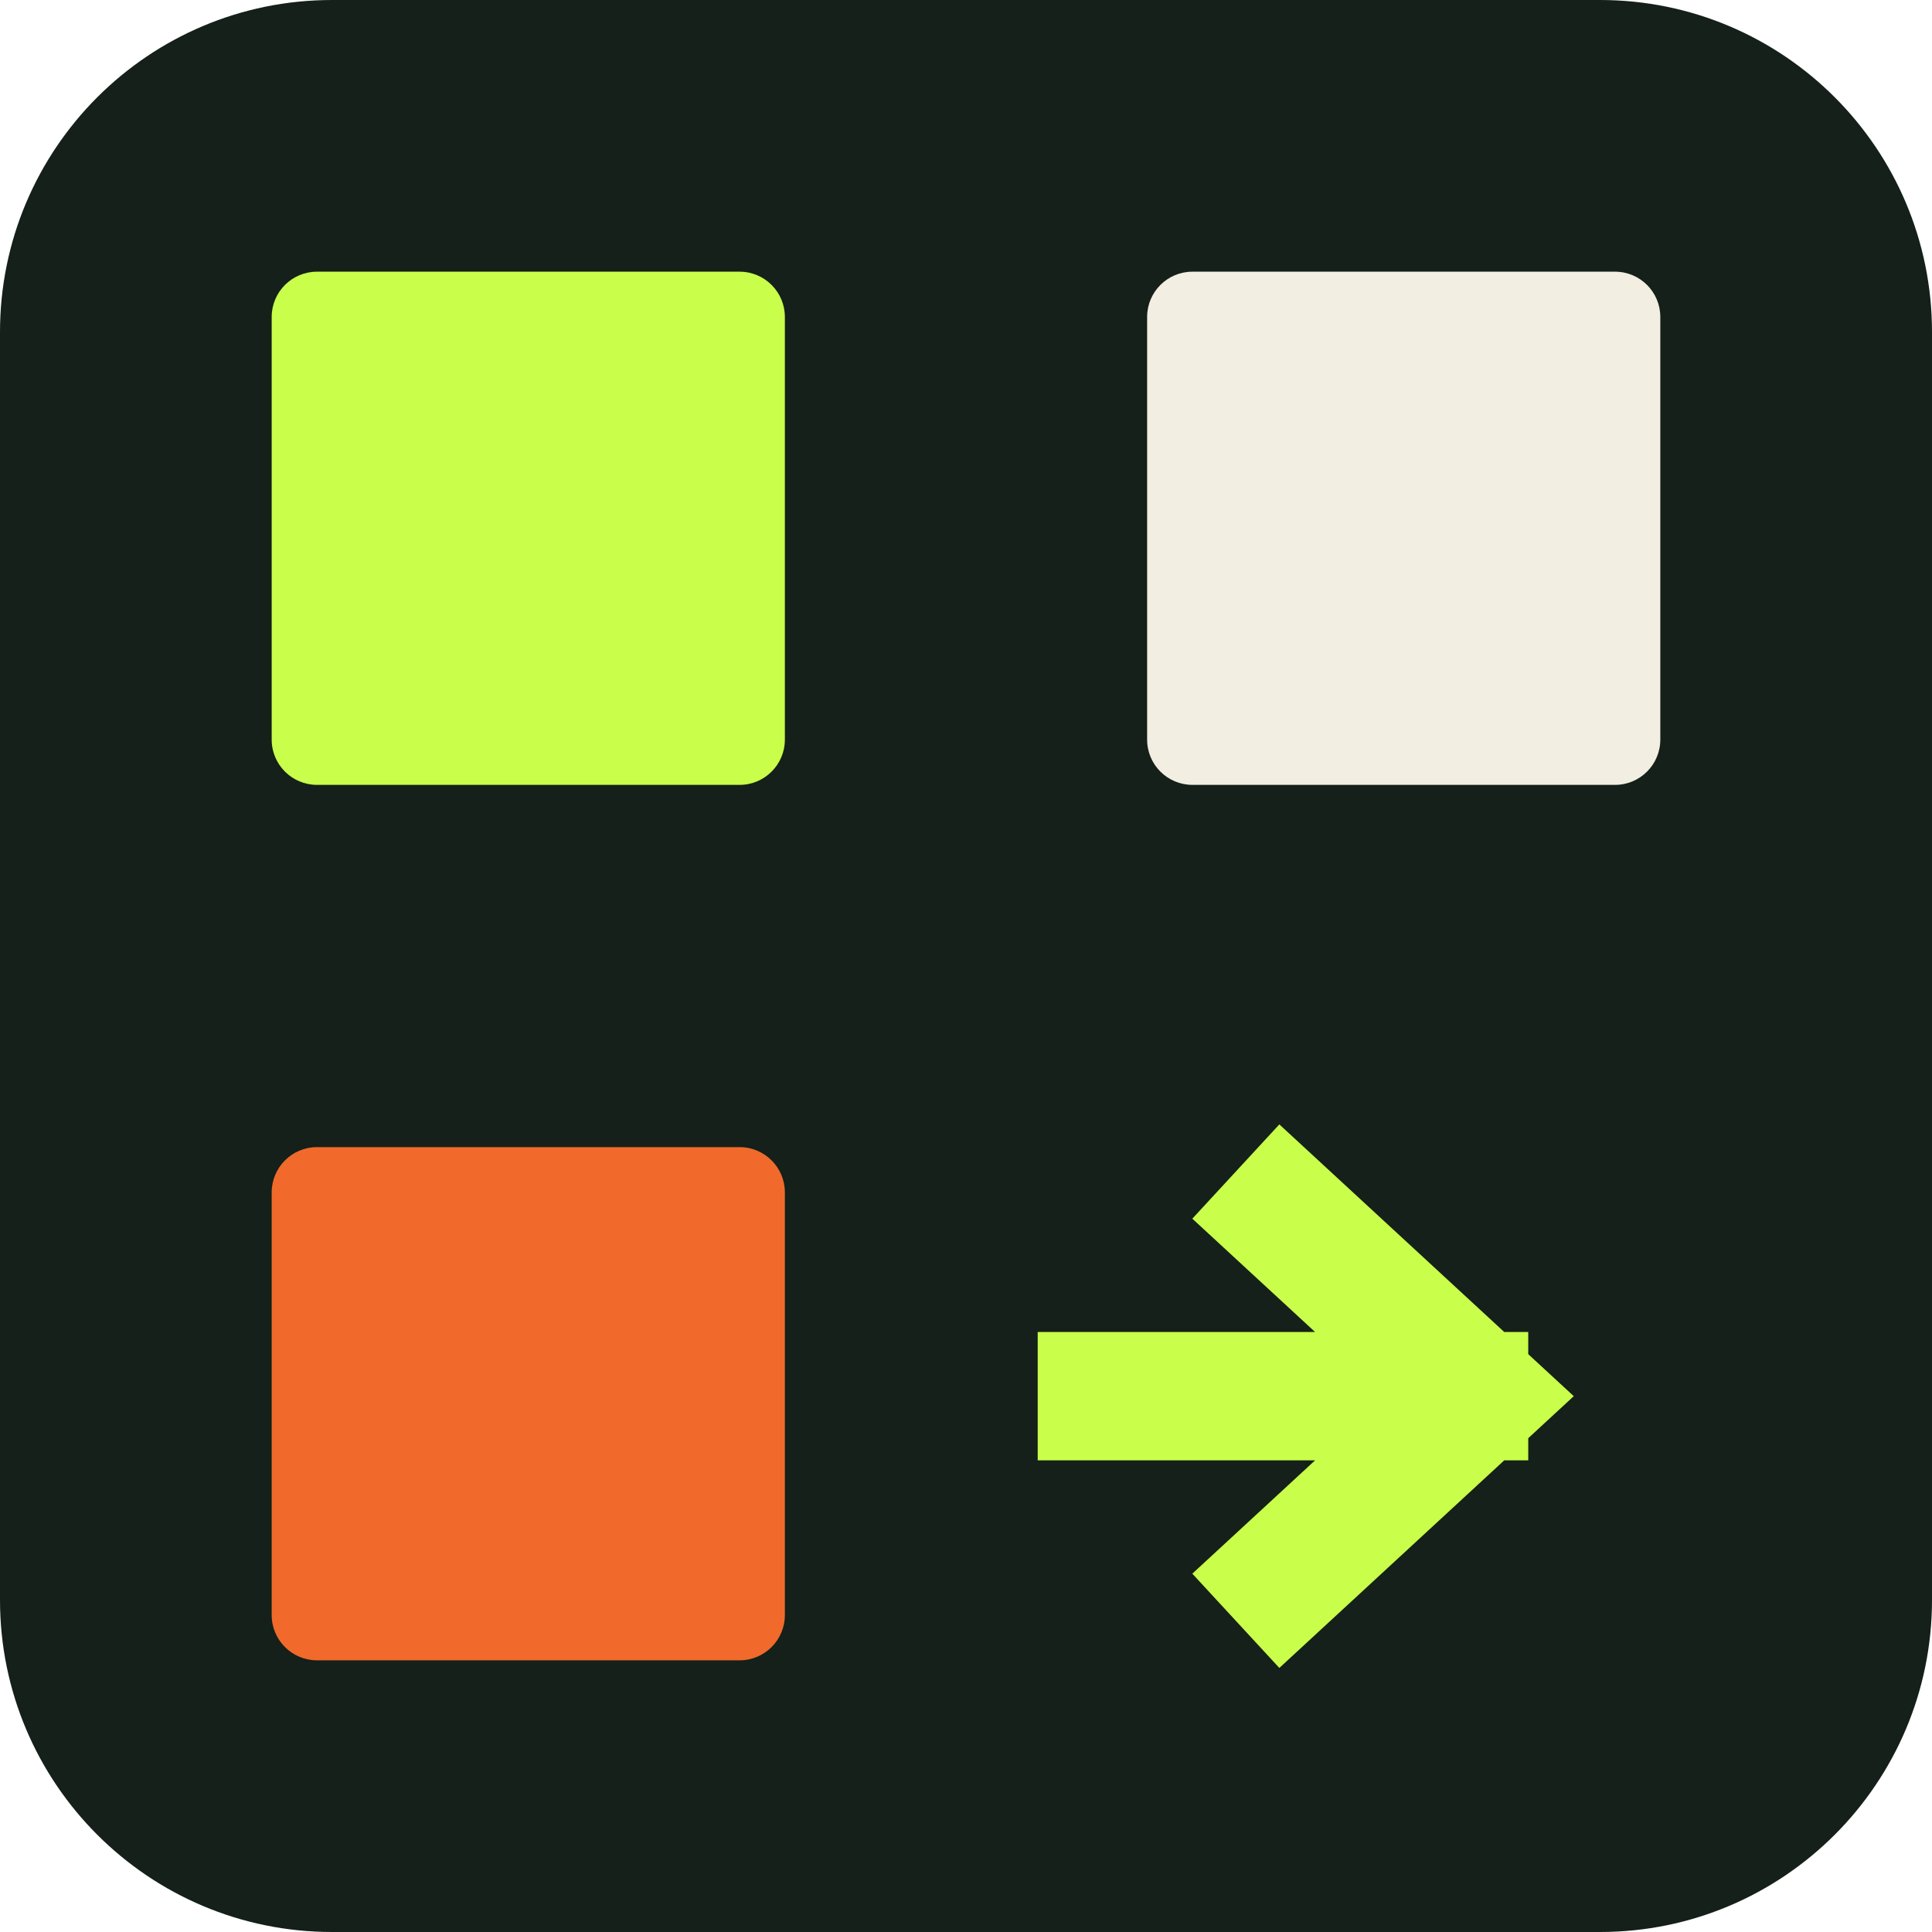
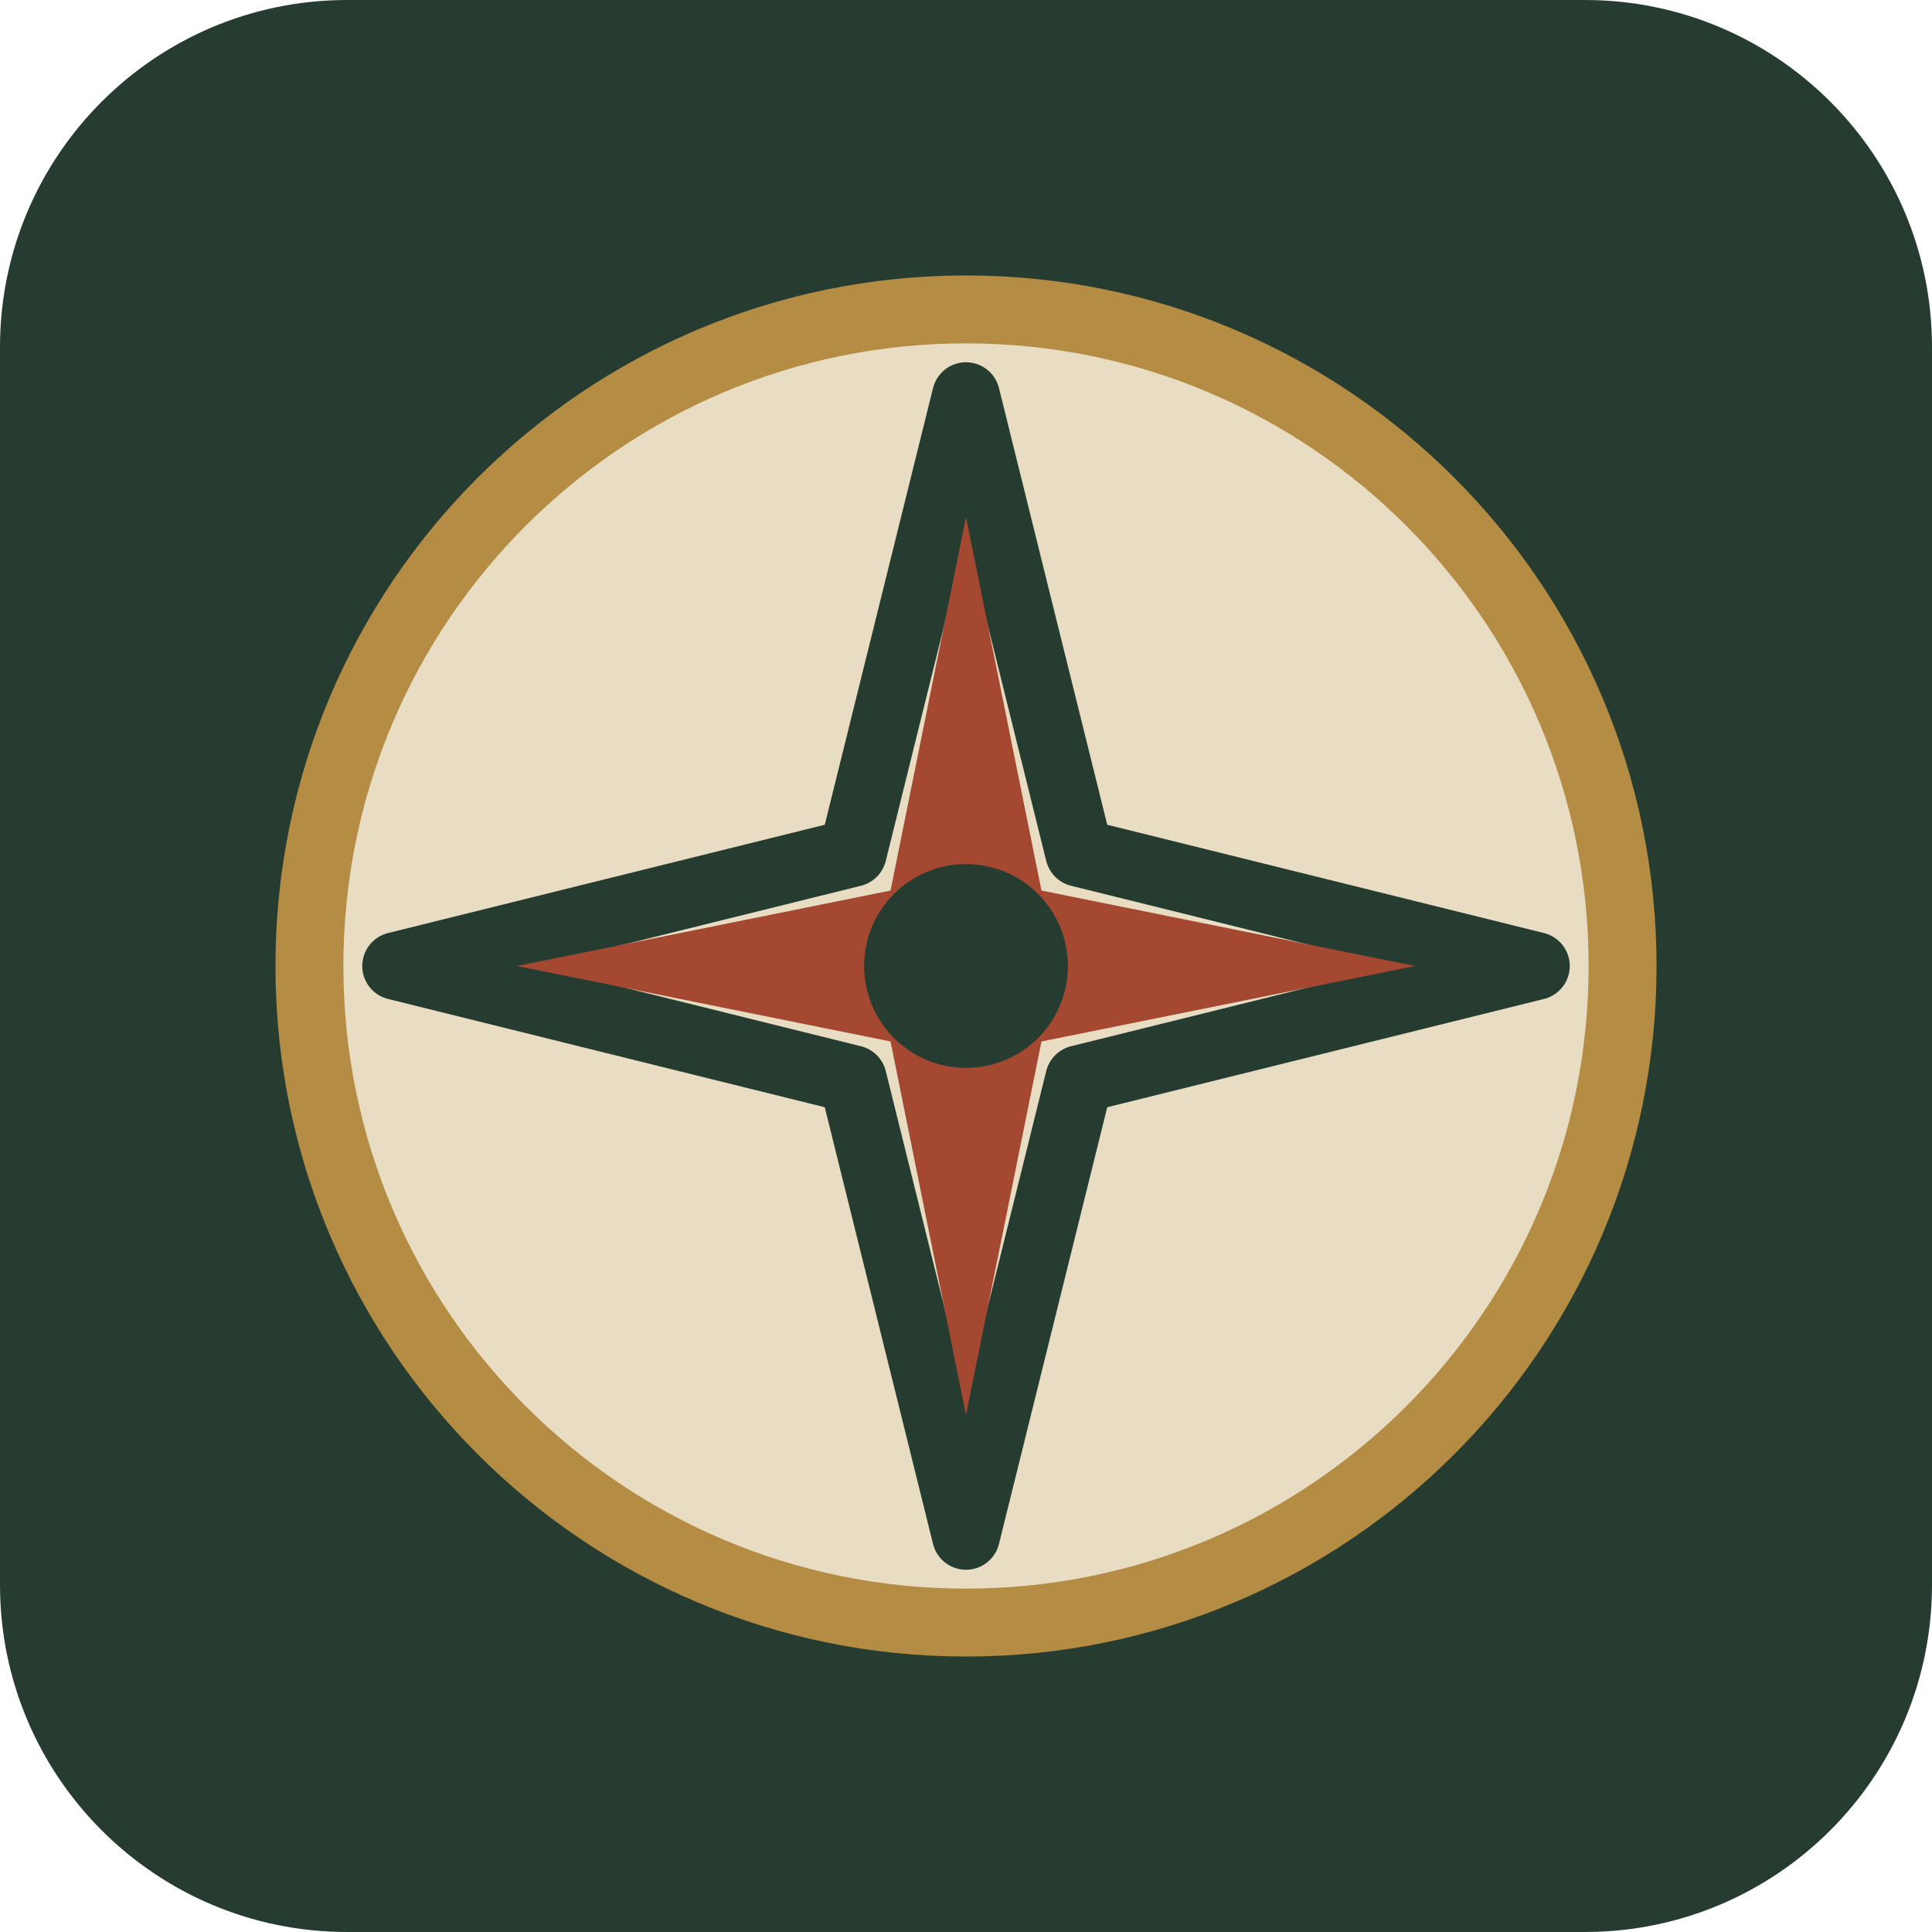
<svg xmlns="http://www.w3.org/2000/svg" viewBox="0 0 512 512">
-   <rect width="512" height="512" rx="88" fill="#142019" />
-   <rect x="72" y="72" width="136" height="136" rx="12" fill="#c9ff4a" />
-   <rect x="304" y="72" width="136" height="136" rx="12" fill="#f2eee1" />
-   <rect x="72" y="304" width="136" height="136" rx="12" fill="#f16a2b" />
-   <path d="M292 370h96m-48-48 52 48-52 48" fill="none" stroke="#c9ff4a" stroke-width="34" stroke-linecap="square" stroke-linejoin="miter" />
+   <rect width="512" height="512" rx="92" fill="#263c31" />
+   <circle cx="256" cy="256" r="174" fill="#e8ddc2" stroke="#b48c43" stroke-width="18" />
+   <path d="M256 105 286 226 407 256 286 286 256 407 226 286 105 256 226 226Z" fill="none" stroke="#263c31" stroke-width="18" stroke-linejoin="round" />
+   <path d="m256 137 20 99 99 20-99 20-20 99-20-99-99-20 99-20Z" fill="#a44832" />
+   <circle cx="256" cy="256" r="27" fill="#263c31" />
</svg>
